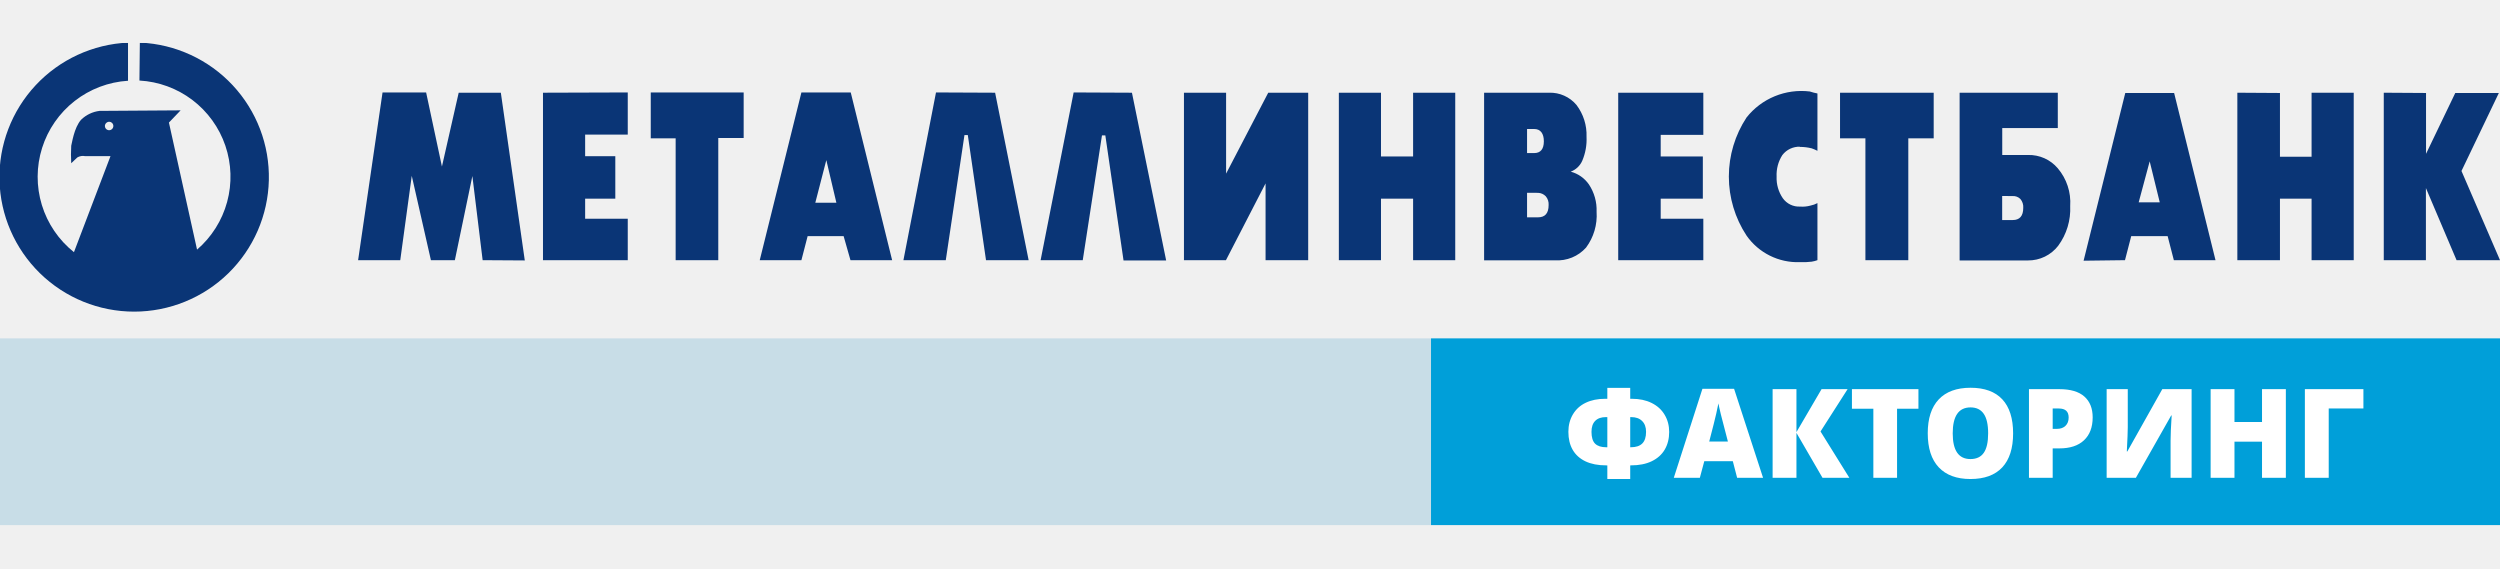
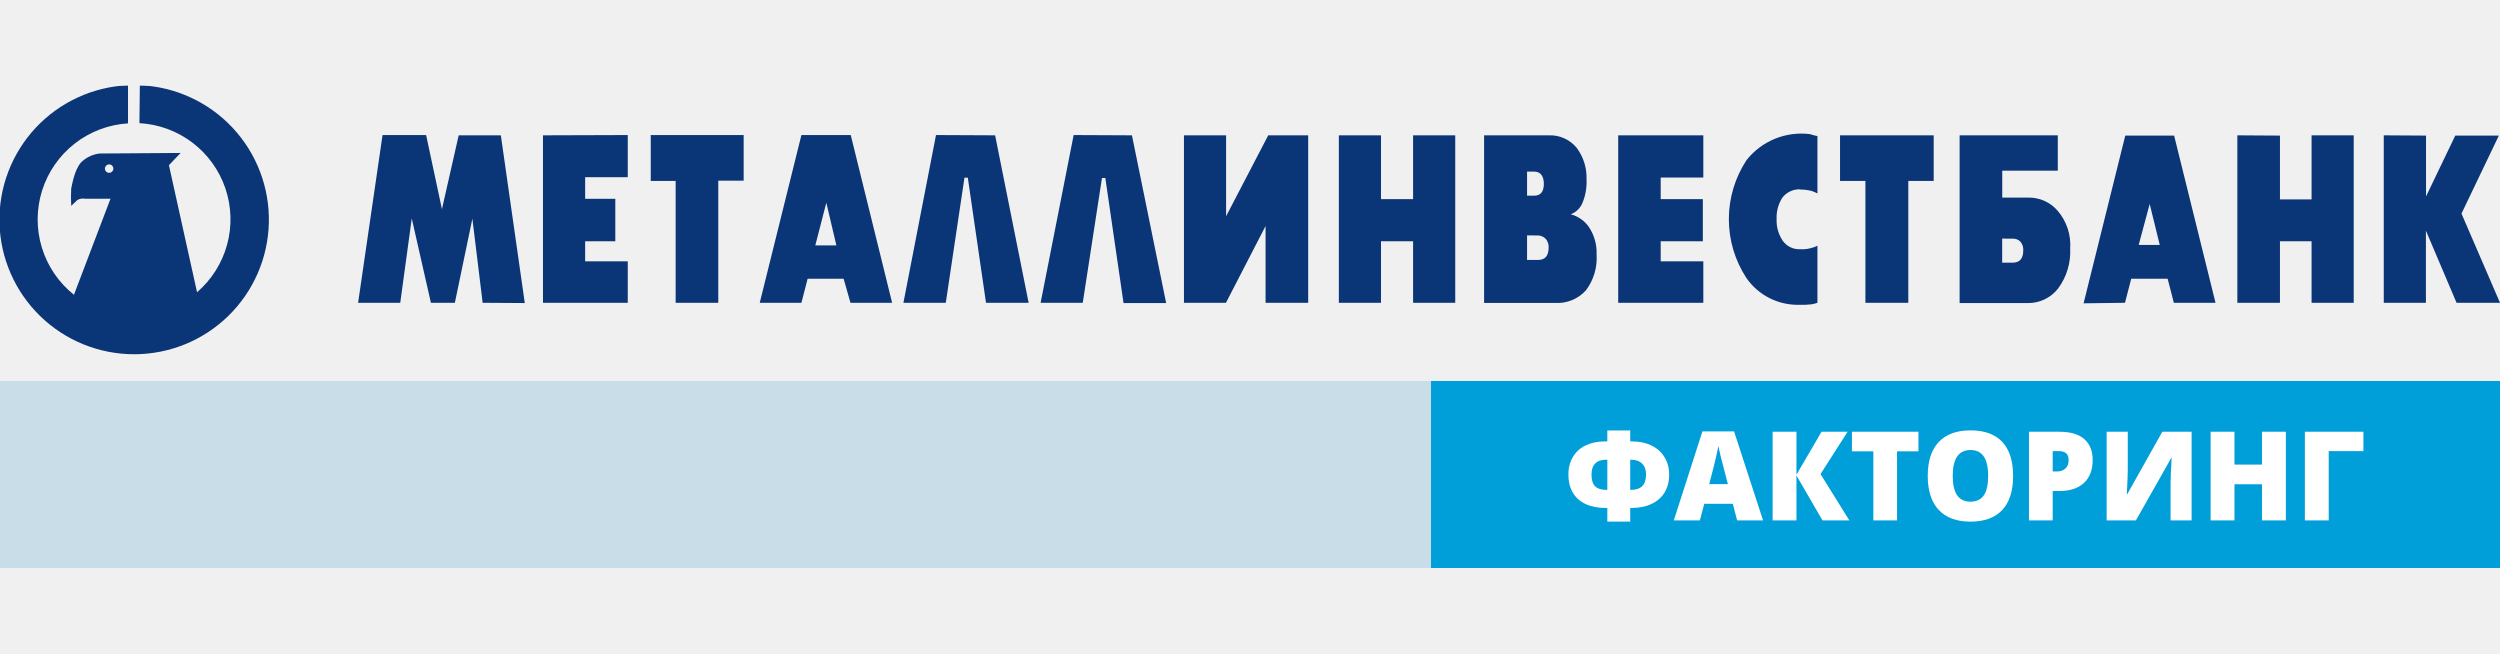
- <svg xmlns="http://www.w3.org/2000/svg" width="176" height="40" viewBox="0 0 176 40" fill="none">
+ <svg xmlns="http://www.w3.org/2000/svg" width="176" height="46" viewBox="0 0 176 40" fill="none">
  <g clip-path="url(#clip0_660_25857)">
    <mask id="mask0_660_25857" style="mask-type:luminance" maskUnits="userSpaceOnUse" x="0" y="3" width="176" height="34">
      <path d="M176 3H0V37H176V3Z" fill="white" />
    </mask>
    <g mask="url(#mask0_660_25857)">
      <path d="M176 23.821H100.743V37H176V23.821Z" fill="#009FD9" />
      <path d="M113.156 27.306H114.767V28.075H114.89C115.419 28.075 115.881 28.173 116.275 28.369C116.674 28.566 116.978 28.842 117.189 29.198C117.403 29.553 117.51 29.957 117.51 30.41C117.51 30.882 117.405 31.297 117.197 31.652C116.989 32.005 116.683 32.278 116.28 32.472C115.877 32.666 115.39 32.762 114.817 32.762H114.767V33.723H113.156V32.762H113.072C112.503 32.762 112.019 32.668 111.619 32.48C111.221 32.29 110.921 32.019 110.718 31.669C110.516 31.317 110.414 30.894 110.414 30.401C110.414 29.938 110.521 29.526 110.735 29.168C110.952 28.806 111.253 28.535 111.64 28.352C112.028 28.167 112.482 28.075 113.001 28.075H113.156V27.306ZM114.767 31.486H114.817C115.172 31.486 115.439 31.398 115.617 31.221C115.794 31.045 115.883 30.771 115.883 30.401C115.883 30.077 115.792 29.824 115.608 29.642C115.425 29.457 115.167 29.364 114.835 29.364H114.767V31.486ZM113.156 29.364H113.059C112.729 29.364 112.477 29.452 112.303 29.629C112.128 29.805 112.041 30.063 112.041 30.401C112.041 30.786 112.125 31.063 112.295 31.234C112.467 31.402 112.726 31.486 113.072 31.486H113.156V29.364ZM122.294 33.637L121.99 32.468H119.982L119.669 33.637H117.835L119.851 27.37H122.079L124.12 33.637H122.294ZM121.644 31.084L121.378 30.06C121.315 29.832 121.239 29.538 121.149 29.176C121.062 28.815 121.003 28.556 120.976 28.399C120.95 28.544 120.9 28.784 120.824 29.116C120.75 29.45 120.585 30.105 120.329 31.084H121.644ZM130.194 33.637H128.304L126.47 30.474V33.637H124.792V27.396H126.47V30.419L128.237 27.396H130.071L128.165 30.376L130.194 33.637ZM133.553 33.637H131.884V28.775H130.376V27.396H135.058V28.775H133.553V33.637ZM141.723 30.508C141.723 31.558 141.468 32.357 140.959 32.903C140.448 33.45 139.702 33.723 138.718 33.723C137.749 33.723 137.005 33.448 136.487 32.899C135.971 32.35 135.713 31.55 135.713 30.5C135.713 29.461 135.97 28.668 136.483 28.122C136.998 27.573 137.746 27.298 138.726 27.298C139.71 27.298 140.456 27.57 140.963 28.113C141.469 28.657 141.723 29.455 141.723 30.508ZM137.471 30.508C137.471 31.715 137.887 32.318 138.718 32.318C139.141 32.318 139.454 32.172 139.657 31.878C139.862 31.585 139.965 31.129 139.965 30.508C139.965 29.885 139.86 29.425 139.653 29.129C139.447 28.831 139.138 28.681 138.726 28.681C137.89 28.681 137.471 29.29 137.471 30.508ZM147.324 29.381C147.324 30.078 147.119 30.618 146.71 30.999C146.305 31.378 145.727 31.567 144.978 31.567H144.509V33.637H142.839V27.396H144.978C145.758 27.396 146.345 27.568 146.736 27.913C147.127 28.257 147.324 28.747 147.324 29.381ZM144.509 30.192H144.812C145.063 30.192 145.263 30.121 145.409 29.979C145.558 29.837 145.633 29.64 145.633 29.39C145.633 28.968 145.402 28.758 144.939 28.758H144.509V30.192ZM148.308 27.396H149.795V30.077C149.795 30.362 149.773 30.931 149.728 31.785H149.762L152.226 27.396H154.289V33.637H152.809V31.025C152.809 30.629 152.834 30.037 152.885 29.249H152.852L150.367 33.637H148.308V27.396ZM160.924 33.637H159.246V31.093H157.307V33.637H155.628V27.396H157.307V29.71H159.246V27.396H160.924V33.637ZM166.384 27.396V28.758H163.942V33.637H162.263V27.396H166.384Z" fill="white" />
      <path fill-rule="evenodd" clip-rule="evenodd" d="M33.978 18.316L33.255 12.393L32.022 18.316H30.336L28.988 12.378L28.178 18.316H25.211L26.931 6.508H29.999L31.112 11.724L32.292 6.527H35.259L36.945 18.335L33.978 18.316ZM44.194 6.508V9.477H41.194V10.997H43.318V13.985H41.194V15.4H44.194V18.316H38.226V6.527L44.194 6.508ZM45.813 6.508H52.354V9.717H50.567V18.316H47.566V9.737H45.813V6.527V6.508ZM53.486 18.316L56.419 6.508H59.892L62.806 18.316H59.873L59.391 16.622H56.858L56.419 18.316H53.486ZM58.881 14.274L58.173 11.271L57.397 14.274H58.881ZM70.056 6.527L72.416 18.316H69.415L68.134 9.51H67.898L66.583 18.316H63.601L65.894 6.508L70.056 6.527ZM79.689 6.527L82.097 18.335H79.097L77.815 9.53H77.579L76.226 18.316H73.259L75.585 6.508L79.689 6.527ZM92.097 6.527V18.316H89.096V12.912L86.307 18.316H83.35V6.527H86.317V12.224L89.284 6.527H92.097ZM97.222 6.527V11.017H99.482V6.527H102.449V18.316H99.482V13.985H97.222V18.316H94.255V6.527H97.222ZM109.057 6.527C109.422 6.515 109.786 6.586 110.12 6.736C110.453 6.885 110.749 7.108 110.983 7.388C111.472 8.032 111.722 8.824 111.692 9.631C111.72 10.211 111.616 10.79 111.388 11.324C111.31 11.498 111.199 11.655 111.06 11.785C110.921 11.916 110.757 12.018 110.579 12.085C111.1 12.224 111.553 12.542 111.86 12.985C112.238 13.554 112.427 14.227 112.4 14.909C112.461 15.811 112.198 16.705 111.658 17.431C111.385 17.736 111.046 17.976 110.666 18.131C110.286 18.286 109.876 18.353 109.466 18.326H104.481V6.527H109.057ZM107.505 9.082V10.776H108.011C108.45 10.776 108.687 10.502 108.687 9.948C108.687 9.395 108.45 9.082 108.011 9.082H107.505ZM107.505 13.572V15.299H108.282C108.763 15.299 109.023 15.025 109.023 14.438C109.04 14.212 108.967 13.989 108.821 13.817C108.68 13.67 108.485 13.583 108.282 13.576L107.505 13.572ZM119.914 6.527V9.496H116.913V11.017H119.88V13.985H116.913V15.4H119.914V18.316H113.922V6.527H119.914ZM126.725 10.328C126.486 10.32 126.247 10.369 126.03 10.471C125.813 10.573 125.624 10.726 125.478 10.915C125.188 11.368 125.047 11.899 125.073 12.436C125.051 12.977 125.205 13.51 125.511 13.957C125.648 14.148 125.831 14.303 126.042 14.405C126.255 14.508 126.489 14.556 126.725 14.543C126.974 14.563 127.225 14.539 127.467 14.471C127.635 14.438 127.797 14.379 127.948 14.298V18.316C127.818 18.364 127.682 18.4 127.544 18.422C127.264 18.456 126.982 18.467 126.701 18.456C125.971 18.48 125.246 18.322 124.593 17.996C123.939 17.67 123.377 17.186 122.958 16.588C122.144 15.353 121.711 13.907 121.711 12.429C121.711 10.95 122.144 9.504 122.958 8.269C123.481 7.609 124.165 7.094 124.944 6.774C125.724 6.454 126.572 6.339 127.409 6.44C127.585 6.5 127.766 6.546 127.948 6.58V10.617C127.818 10.551 127.682 10.493 127.544 10.444C127.268 10.374 126.985 10.34 126.701 10.343L126.725 10.328ZM129.557 6.527H136.132V9.737H134.345V18.316H131.325V9.737H129.538V6.527H129.557ZM140.953 10.911H142.775C143.17 10.9 143.563 10.979 143.926 11.14C144.288 11.302 144.608 11.543 144.865 11.844C145.494 12.583 145.808 13.538 145.742 14.505C145.79 15.506 145.492 16.493 144.898 17.301C144.648 17.625 144.326 17.887 143.958 18.067C143.589 18.246 143.184 18.338 142.775 18.335H137.957V6.527H144.869V9.015H140.958V10.915L140.953 10.911ZM140.953 13.798V15.491H141.696C142.177 15.491 142.437 15.217 142.437 14.63C142.454 14.405 142.381 14.181 142.235 14.009C142.165 13.938 142.08 13.883 141.987 13.848C141.895 13.812 141.795 13.797 141.696 13.803L140.953 13.798ZM146.685 18.354L149.619 6.546H153.058L155.972 18.316H153.039L152.601 16.622H150.038L149.599 18.316L146.685 18.354ZM152.047 14.245L151.338 11.358L150.563 14.245H152.047ZM160.509 6.546V11.036H162.735V6.527H165.702V18.316H162.735V13.985H160.509V18.316H157.509V6.527L160.509 6.546ZM170.793 6.546V10.829L172.851 6.546H175.919L173.288 12.037L176 18.316H172.942L170.784 13.239V18.316H167.817V6.527L170.793 6.546Z" fill="#0A3576" />
      <path fill-rule="evenodd" clip-rule="evenodd" d="M9.879 3C12.354 3.113 14.687 4.189 16.378 5.998C18.069 7.808 18.984 10.206 18.927 12.681C18.87 15.155 17.846 17.509 16.074 19.24C14.303 20.97 11.923 21.939 9.445 21.939C6.967 21.939 4.588 20.97 2.816 19.24C1.044 17.509 0.02 15.155 -0.037 12.681C-0.093 10.206 0.822 7.808 2.513 5.998C4.204 4.189 6.536 3.113 9.012 3V5.685C7.643 5.77 6.333 6.268 5.253 7.112C4.174 7.957 3.376 9.108 2.964 10.414C2.552 11.72 2.546 13.121 2.946 14.431C3.346 15.741 4.134 16.899 5.206 17.753L7.779 10.992H5.992C5.801 10.953 5.603 10.987 5.438 11.088L5.014 11.492C4.99 11.082 4.99 10.671 5.014 10.261C5.062 10.116 5.206 9 5.707 8.432C6.06 8.086 6.517 7.866 7.008 7.807L12.716 7.768L11.892 8.629L13.872 17.574C14.896 16.692 15.634 15.524 15.989 14.219C16.344 12.915 16.301 11.535 15.865 10.255C15.429 8.976 14.62 7.855 13.543 7.038C12.465 6.221 11.167 5.745 9.816 5.67L9.845 2.985L9.879 3ZM7.697 8.572C7.755 8.574 7.811 8.594 7.858 8.629C7.906 8.663 7.942 8.711 7.962 8.765C7.982 8.82 7.986 8.88 7.973 8.937C7.96 8.993 7.931 9.045 7.888 9.085C7.846 9.126 7.793 9.153 7.735 9.163C7.678 9.174 7.619 9.167 7.565 9.144C7.511 9.121 7.465 9.083 7.433 9.034C7.401 8.985 7.384 8.928 7.384 8.87C7.386 8.789 7.42 8.713 7.479 8.657C7.538 8.601 7.616 8.57 7.697 8.572Z" fill="#0A3576" />
      <path d="M100.743 23.821H0V37H100.743V23.821Z" fill="#C8DDE7" />
    </g>
  </g>
  <defs>
    <clipPath id="clip0_660_25857">
      <rect width="176" height="34" fill="white" transform="translate(0 3)" />
    </clipPath>
  </defs>
</svg>
